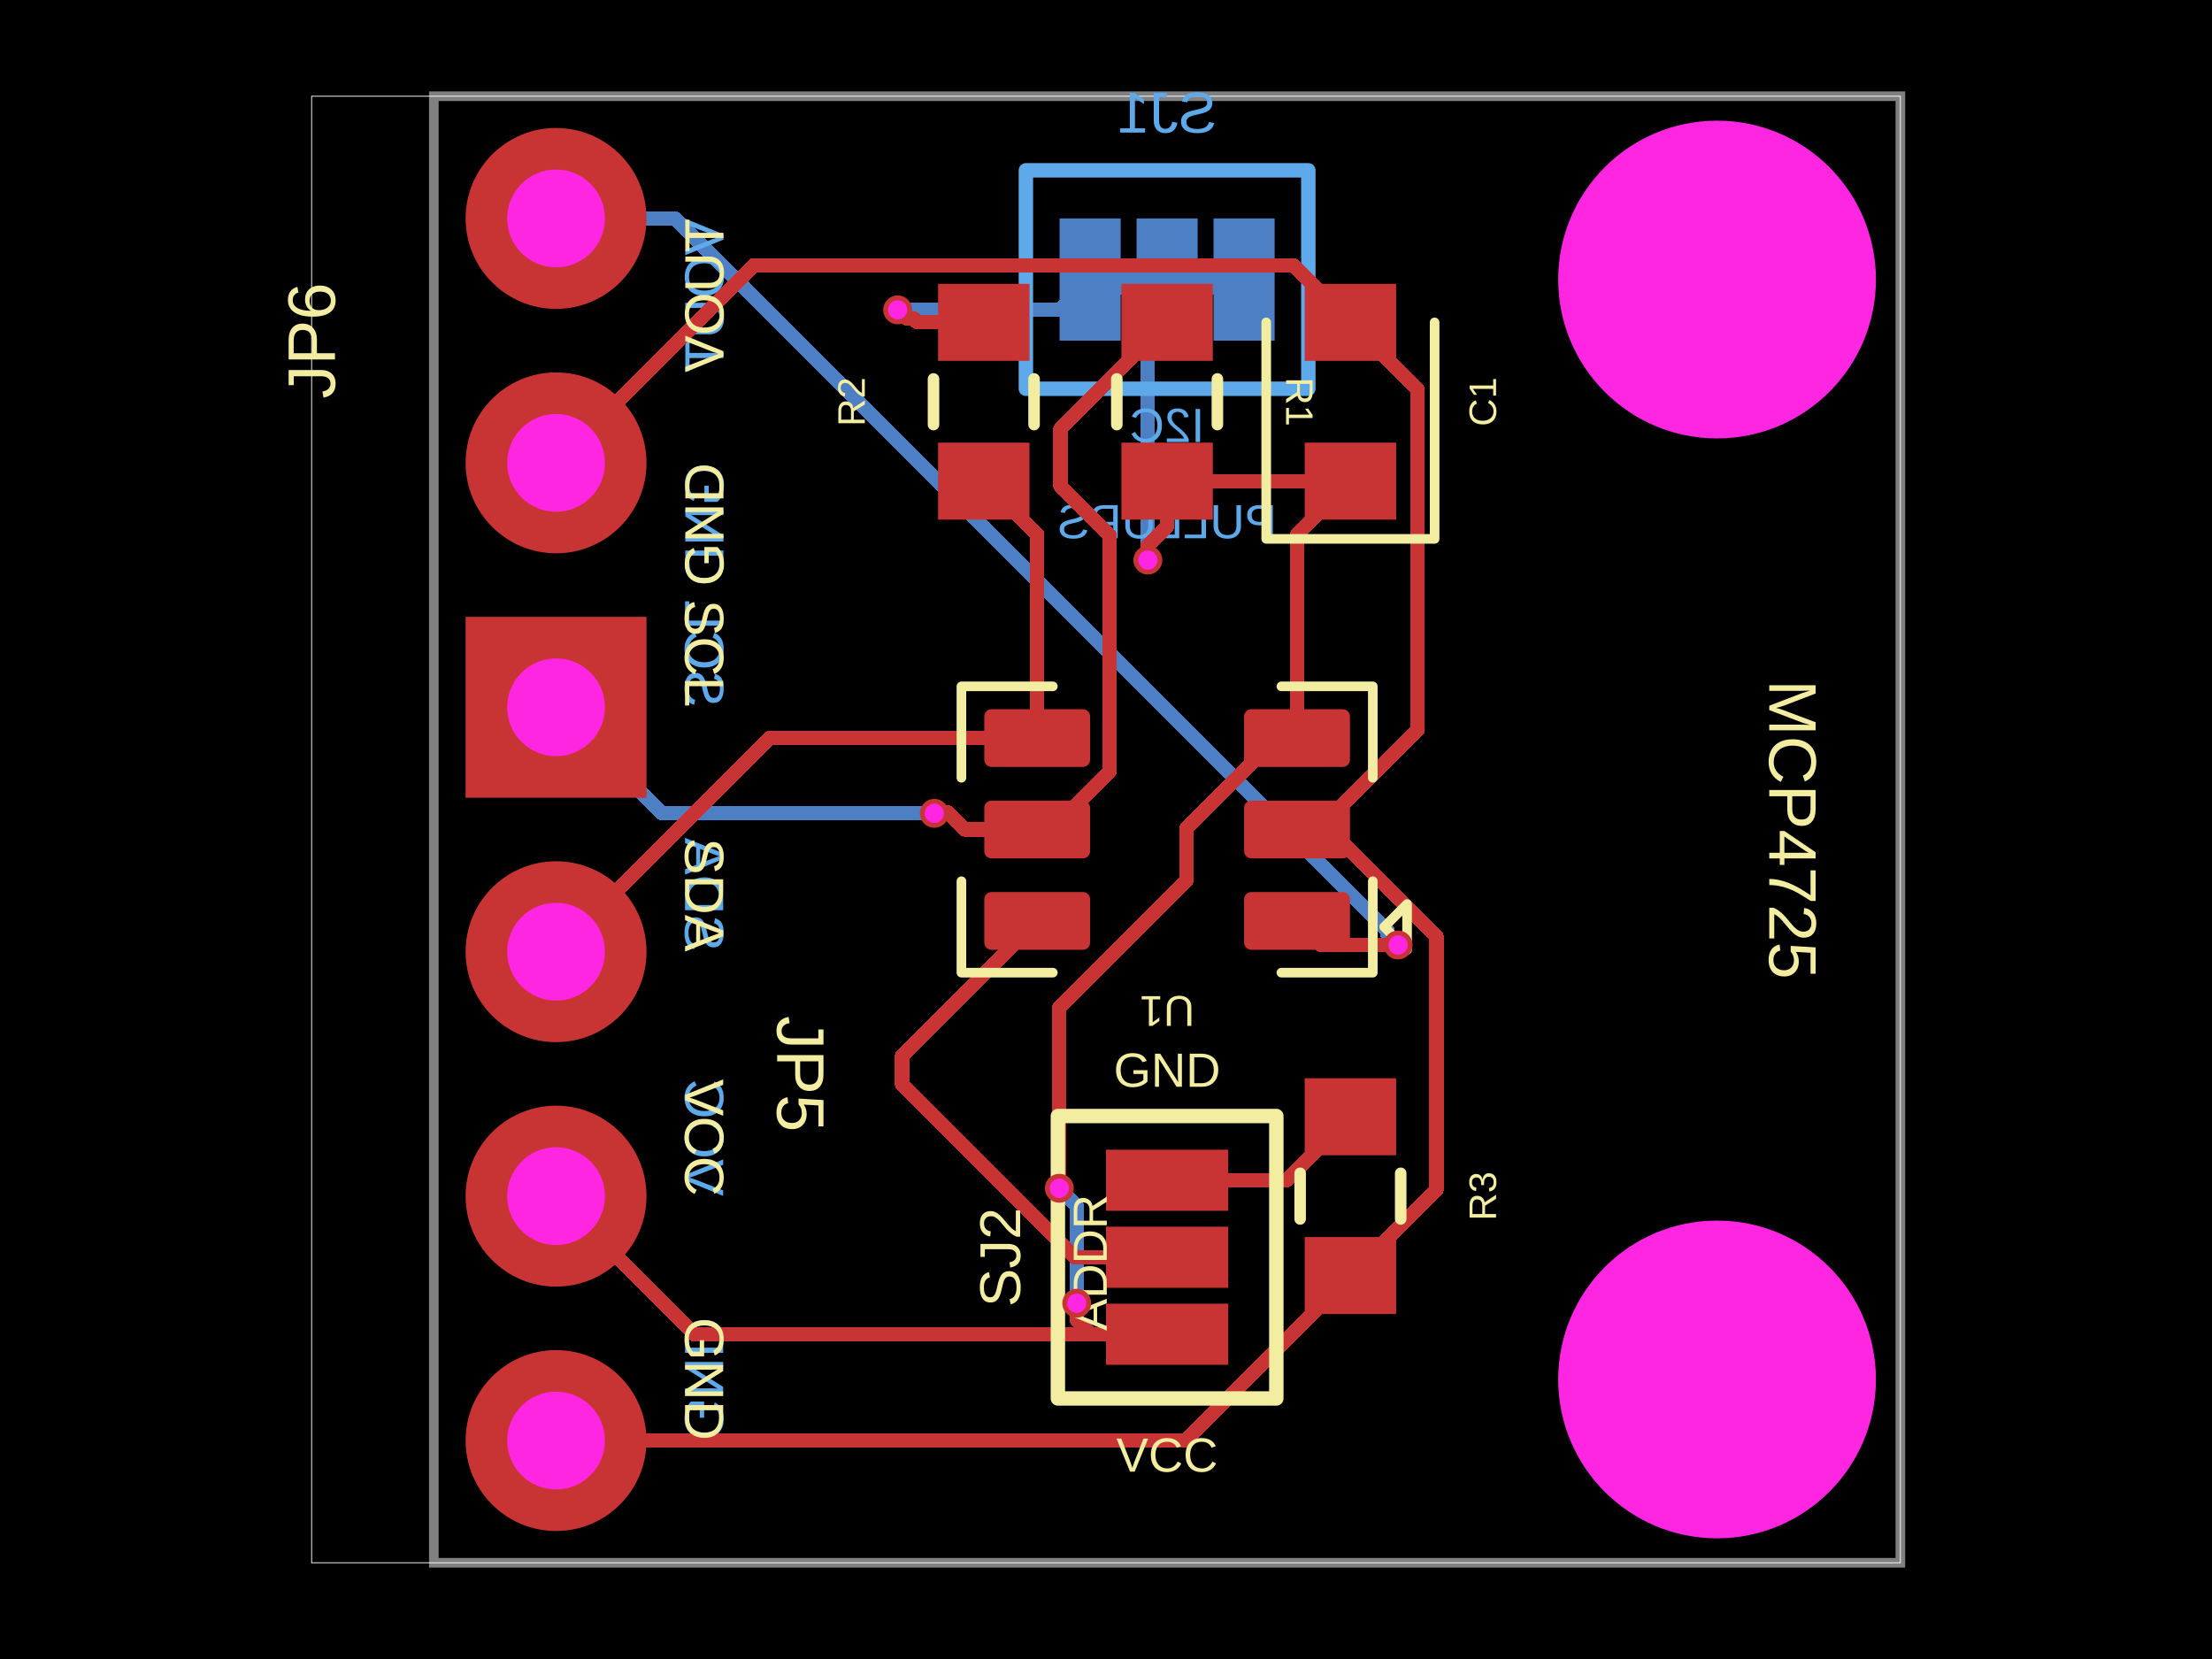
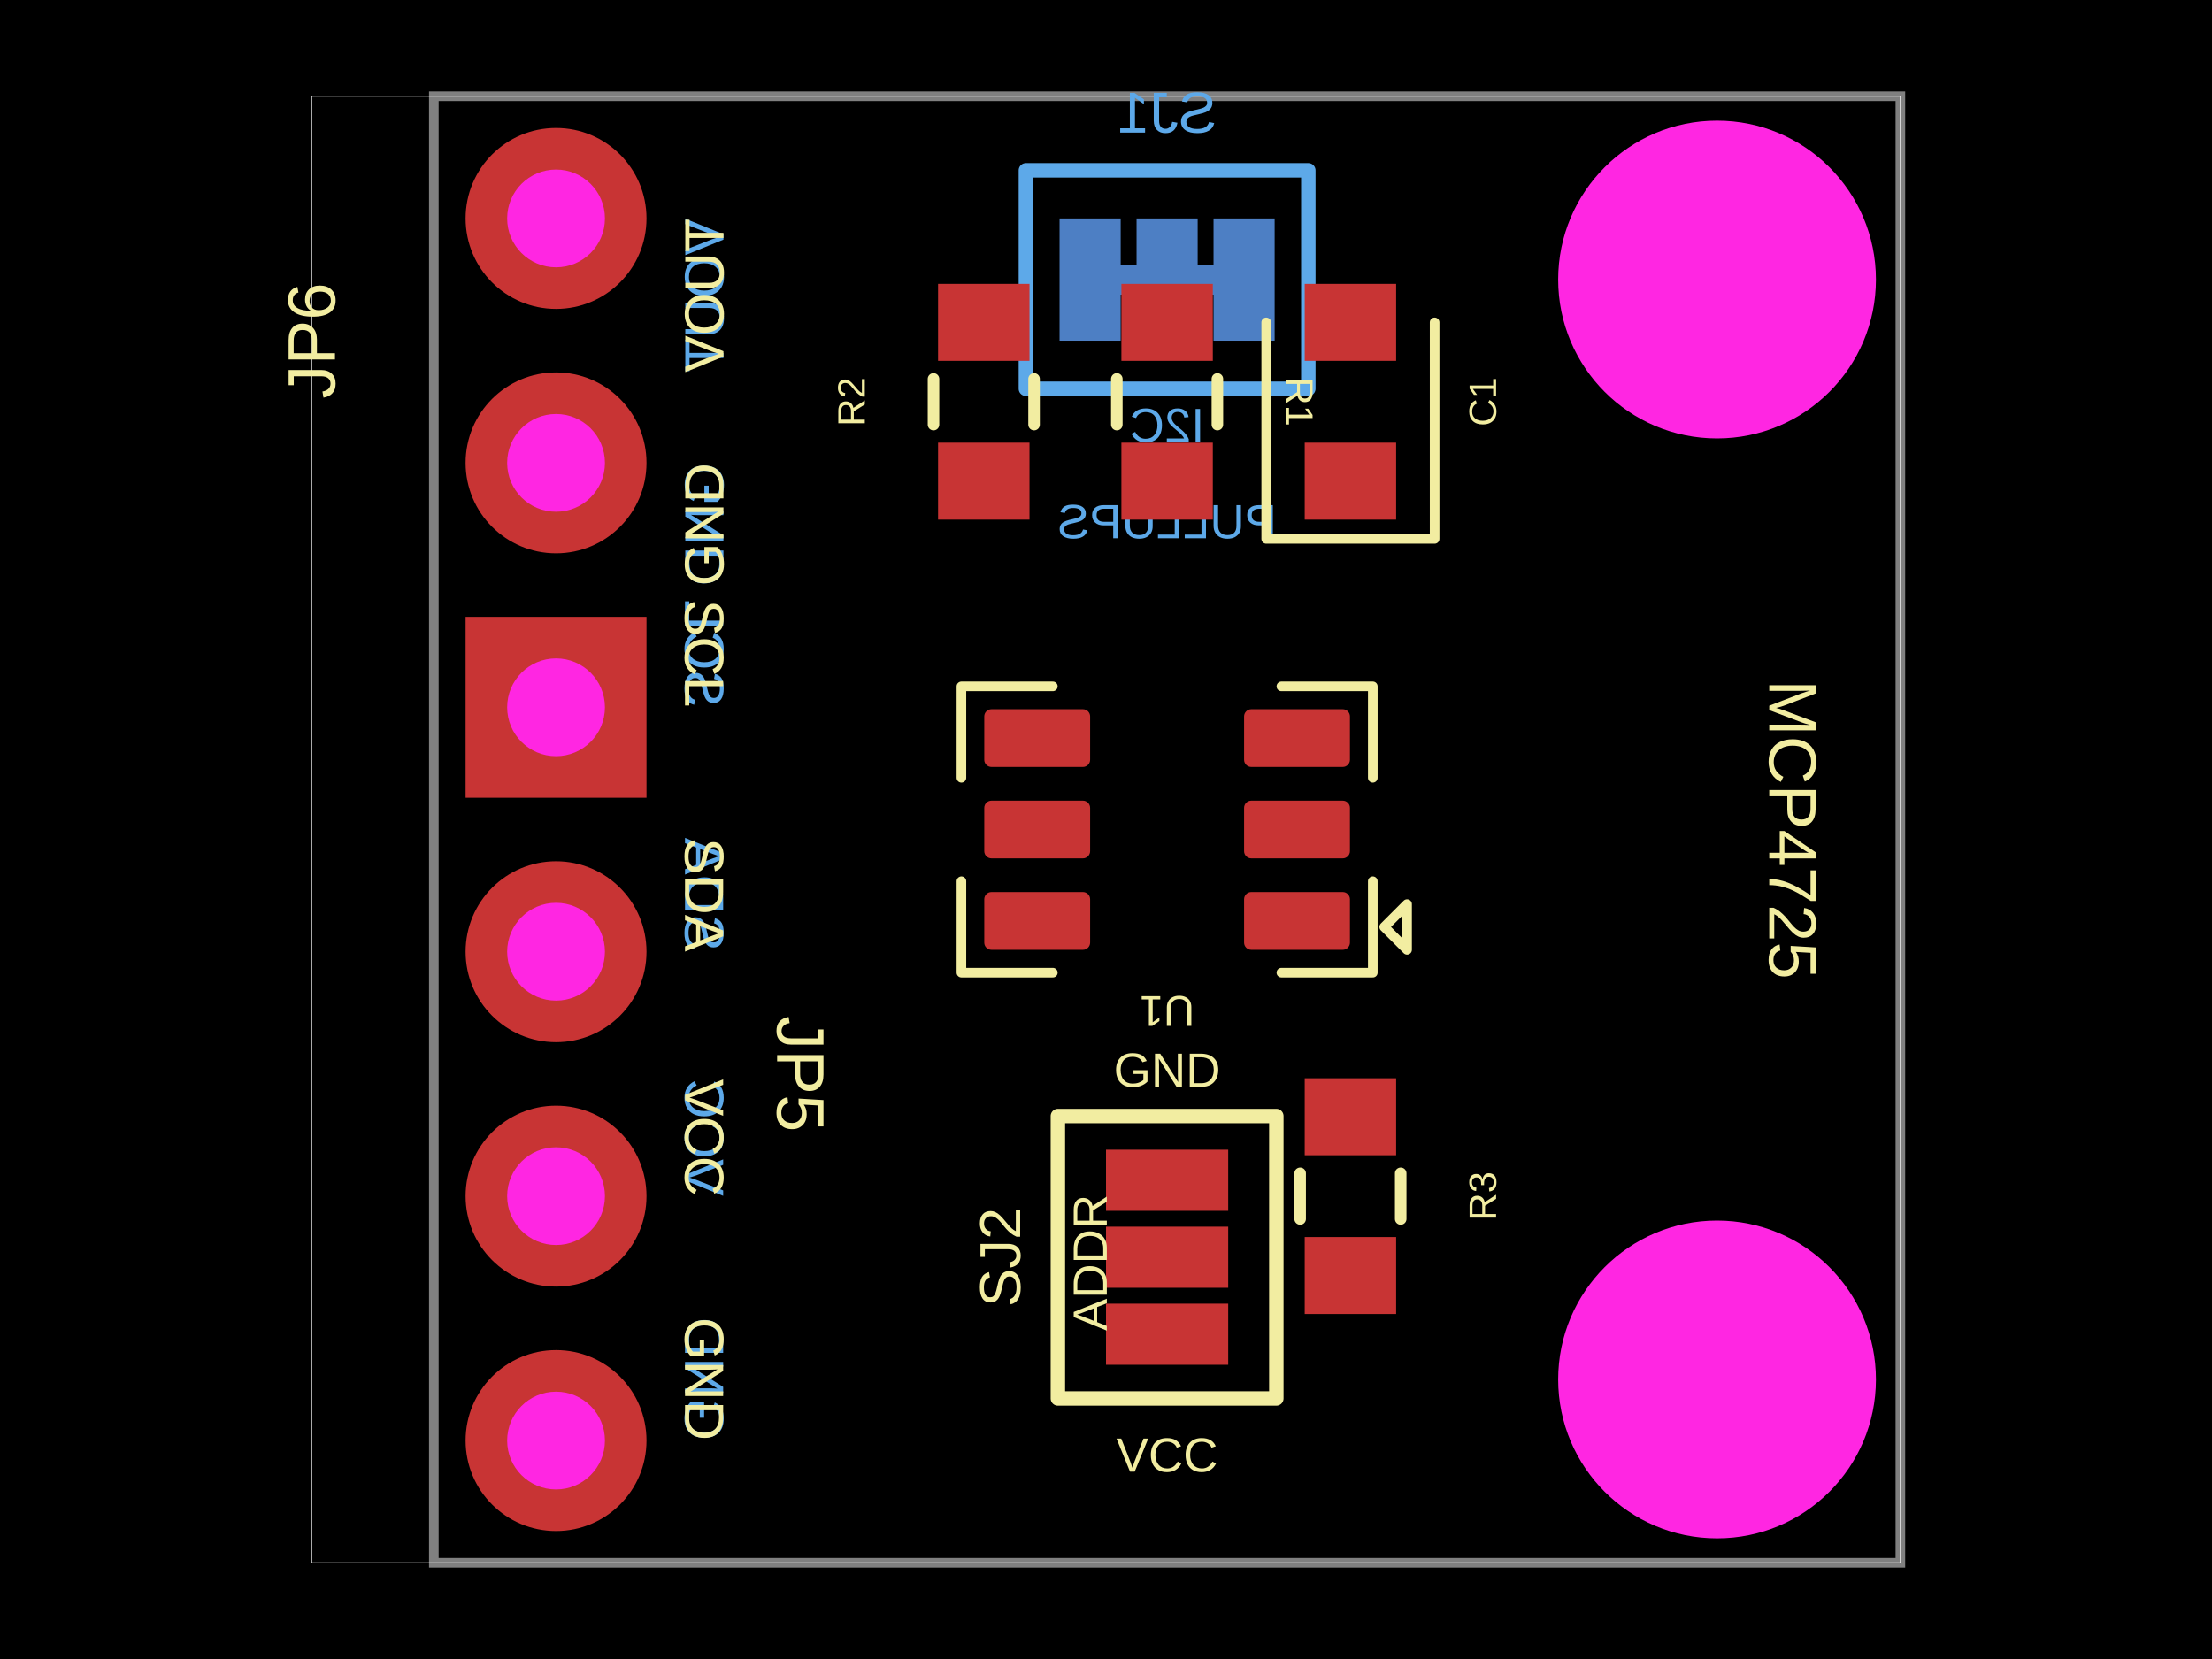
<svg xmlns="http://www.w3.org/2000/svg" width="800" height="600">
  <style />
  <rect class="boundary" x="0" y="0" fill="#000" width="800" height="600" data-type="pcb_background" data-pcb-layer="global" />
  <rect class="pcb-boundary" fill="none" stroke="#fff" stroke-width="0.3" x="112.703" y="34.803" width="574.594" height="530.394" data-type="pcb_boundary" data-pcb-layer="global" />
  <path class="pcb-board" d="M 156.903 565.197 L 687.297 565.197 L 687.297 34.803 L 156.903 34.803 Z" fill="none" stroke="rgba(255, 255, 255, 0.5)" stroke-width="3.48" data-type="pcb_board" data-pcb-layer="board" />
  <rect class="pcb-pad" fill="rgb(77, 127, 196)" x="438.892" y="79.002" width="22.1" height="44.2" data-type="pcb_smtpad" data-pcb-layer="bottom" data-pad-name="SJ1.pin1" />
  <rect class="pcb-pad" fill="rgb(77, 127, 196)" x="411.05" y="79.002" width="22.1" height="44.2" data-type="pcb_smtpad" data-pcb-layer="bottom" data-pad-name="SJ1.pin2" data-pad-net-name="VCC" />
  <rect class="pcb-pad" fill="rgb(77, 127, 196)" x="383.208" y="79.002" width="22.1" height="44.2" data-type="pcb_smtpad" data-pcb-layer="bottom" data-pad-name="SJ1.pin3" />
  <path class="pcb-trace" stroke="rgb(77, 127, 196)" fill="none" d="M 438.892 101.102 L 433.15 101.102" stroke-width="11.05" stroke-linecap="round" stroke-linejoin="round" shape-rendering="crispEdges" data-type="pcb_trace" data-pcb-layer="bottom" />
  <path class="pcb-trace" stroke="rgb(77, 127, 196)" fill="none" d="M 411.05 101.102 L 405.307 101.102" stroke-width="11.05" stroke-linecap="round" stroke-linejoin="round" shape-rendering="crispEdges" data-type="pcb_trace" data-pcb-layer="bottom" />
-   <path class="pcb-trace" stroke="rgb(77, 127, 196)" fill="none" d="M 337.912 294.153 L 239.455 294.153" stroke-width="5.22" stroke-linecap="round" stroke-linejoin="round" shape-rendering="crispEdges" data-type="pcb_trace" data-pcb-layer="bottom" />
-   <path class="pcb-trace" stroke="rgb(77, 127, 196)" fill="none" d="M 239.455 294.153 L 201.102 255.8" stroke-width="5.22" stroke-linecap="round" stroke-linejoin="round" shape-rendering="crispEdges" data-type="pcb_trace" data-pcb-layer="bottom" />
-   <path class="pcb-trace" stroke="rgb(77, 127, 196)" fill="none" d="M 422.1 101.102 L 449.942 101.102" stroke-width="5.22" stroke-linecap="round" stroke-linejoin="round" shape-rendering="crispEdges" data-type="pcb_trace" data-pcb-layer="bottom" />
-   <path class="pcb-trace" stroke="rgb(77, 127, 196)" fill="none" d="M 394.258 101.102 L 383.295 112.065" stroke-width="5.22" stroke-linecap="round" stroke-linejoin="round" shape-rendering="crispEdges" data-type="pcb_trace" data-pcb-layer="bottom" />
-   <path class="pcb-trace" stroke="rgb(77, 127, 196)" fill="none" d="M 383.295 112.065 L 324.652 112.065" stroke-width="5.22" stroke-linecap="round" stroke-linejoin="round" shape-rendering="crispEdges" data-type="pcb_trace" data-pcb-layer="bottom" />
-   <path class="pcb-trace" stroke="rgb(77, 127, 196)" fill="none" d="M 422.1 101.102 L 415.139 108.063" stroke-width="5.22" stroke-linecap="round" stroke-linejoin="round" shape-rendering="crispEdges" data-type="pcb_trace" data-pcb-layer="bottom" />
-   <path class="pcb-trace" stroke="rgb(77, 127, 196)" fill="none" d="M 415.139 108.063 L 415.139 202.552" stroke-width="5.22" stroke-linecap="round" stroke-linejoin="round" shape-rendering="crispEdges" data-type="pcb_trace" data-pcb-layer="bottom" />
-   <path class="pcb-trace" stroke="rgb(77, 127, 196)" fill="none" d="M 383.121 429.745 L 383.672 430.296" stroke-width="5.22" stroke-linecap="round" stroke-linejoin="round" shape-rendering="crispEdges" data-type="pcb_trace" data-pcb-layer="bottom" />
-   <path class="pcb-trace" stroke="rgb(77, 127, 196)" fill="none" d="M 383.672 430.296 L 389.42 436.044" stroke-width="5.22" stroke-linecap="round" stroke-linejoin="round" shape-rendering="crispEdges" data-type="pcb_trace" data-pcb-layer="bottom" />
-   <path class="pcb-trace" stroke="rgb(77, 127, 196)" fill="none" d="M 389.42 436.044 L 389.42 471.334" stroke-width="5.22" stroke-linecap="round" stroke-linejoin="round" shape-rendering="crispEdges" data-type="pcb_trace" data-pcb-layer="bottom" />
-   <path class="pcb-trace" stroke="rgb(77, 127, 196)" fill="none" d="M 505.626 341.763 L 501.85 337.986" stroke-width="5.22" stroke-linecap="round" stroke-linejoin="round" shape-rendering="crispEdges" data-type="pcb_trace" data-pcb-layer="bottom" />
-   <path class="pcb-trace" stroke="rgb(77, 127, 196)" fill="none" d="M 501.85 337.986 L 501.85 336.676" stroke-width="5.22" stroke-linecap="round" stroke-linejoin="round" shape-rendering="crispEdges" data-type="pcb_trace" data-pcb-layer="bottom" />
-   <path class="pcb-trace" stroke="rgb(77, 127, 196)" fill="none" d="M 501.85 336.676 L 244.175 79.002" stroke-width="5.22" stroke-linecap="round" stroke-linejoin="round" shape-rendering="crispEdges" data-type="pcb_trace" data-pcb-layer="bottom" />
-   <path class="pcb-trace" stroke="rgb(77, 127, 196)" fill="none" d="M 244.175 79.002 L 201.102 79.002" stroke-width="5.22" stroke-linecap="round" stroke-linejoin="round" shape-rendering="crispEdges" data-type="pcb_trace" data-pcb-layer="bottom" />
  <text x="0" y="0" dx="0" dy="0" fill="#5da9e9" font-family="Arial, sans-serif" font-size="20.046" text-anchor="start" dominant-baseline="central" transform="matrix(-6.123233995736766e-17,1,1,6.123233995736766e-17,254.6984,167.4014)" class="pcb-silkscreen-text pcb-silkscreen-bottom" data-pcb-silkscreen-text-id="pcb_silkscreen_text_6" stroke="none" data-type="pcb_silkscreen_text" data-pcb-layer="bottom">GND</text>
  <text x="0" y="0" dx="0" dy="0" fill="#5da9e9" font-family="Arial, sans-serif" font-size="20.046" text-anchor="start" dominant-baseline="central" transform="matrix(-6.123233995736766e-17,1,1,6.123233995736766e-17,254.6984,79.00232)" class="pcb-silkscreen-text pcb-silkscreen-bottom" data-pcb-silkscreen-text-id="pcb_silkscreen_text_8" stroke="none" data-type="pcb_silkscreen_text" data-pcb-layer="bottom">VOUT</text>
  <text x="0" y="0" dx="0" dy="0" fill="#5da9e9" font-family="Arial, sans-serif" font-size="20.046" text-anchor="start" dominant-baseline="central" transform="matrix(3.8285686989269494e-16,-1,-1,-3.8285686989269494e-16,254.6984,255.8005)" class="pcb-silkscreen-text pcb-silkscreen-bottom" data-pcb-silkscreen-text-id="pcb_silkscreen_text_11" stroke="none" data-type="pcb_silkscreen_text" data-pcb-layer="bottom">SCL</text>
  <text x="0" y="0" dx="0" dy="0" fill="#5da9e9" font-family="Arial, sans-serif" font-size="20.046" text-anchor="start" dominant-baseline="central" transform="matrix(3.8285686989269494e-16,-1,-1,-3.8285686989269494e-16,254.6984,344.1995)" class="pcb-silkscreen-text pcb-silkscreen-bottom" data-pcb-silkscreen-text-id="pcb_silkscreen_text_13" stroke="none" data-type="pcb_silkscreen_text" data-pcb-layer="bottom">SDA</text>
  <text x="0" y="0" dx="0" dy="0" fill="#5da9e9" font-family="Arial, sans-serif" font-size="20.046" text-anchor="start" dominant-baseline="central" transform="matrix(3.8285686989269494e-16,-1,-1,-3.8285686989269494e-16,254.6984,432.5986)" class="pcb-silkscreen-text pcb-silkscreen-bottom" data-pcb-silkscreen-text-id="pcb_silkscreen_text_15" stroke="none" data-type="pcb_silkscreen_text" data-pcb-layer="bottom">VCC</text>
  <text x="0" y="0" dx="0" dy="0" fill="#5da9e9" font-family="Arial, sans-serif" font-size="20.046" text-anchor="start" dominant-baseline="central" transform="matrix(3.8285686989269494e-16,-1,-1,-3.8285686989269494e-16,254.6984,520.9977)" class="pcb-silkscreen-text pcb-silkscreen-bottom" data-pcb-silkscreen-text-id="pcb_silkscreen_text_17" stroke="none" data-type="pcb_silkscreen_text" data-pcb-layer="bottom">GND</text>
  <text x="0" y="0" dx="0" dy="0" fill="#5da9e9" font-family="Arial, sans-serif" font-size="17.401" text-anchor="middle" dominant-baseline="central" transform="matrix(-1,0,0,1,422.0998,153.8283)" class="pcb-silkscreen-text pcb-silkscreen-bottom" data-pcb-silkscreen-text-id="pcb_silkscreen_text_19" stroke="none" data-type="pcb_silkscreen_text" data-pcb-layer="bottom">I2C</text>
  <text x="0" y="0" dx="0" dy="0" fill="#5da9e9" font-family="Arial, sans-serif" font-size="17.401" text-anchor="middle" dominant-baseline="central" transform="matrix(-1,0,0,1,422.0998,188.6311)" class="pcb-silkscreen-text pcb-silkscreen-bottom" data-pcb-silkscreen-text-id="pcb_silkscreen_text_20" stroke="none" data-type="pcb_silkscreen_text" data-pcb-layer="bottom">PULLUPS</text>
  <path class="pcb-silkscreen pcb-silkscreen-bottom" d="M 473.173 140.603 L 371.027 140.603 L 371.027 61.601 L 473.173 61.601 L 473.173 140.603 Z" fill="none" stroke="#5da9e9" stroke-width="5.22" stroke-linecap="round" stroke-linejoin="round" data-pcb-component-id="pcb_component_7" data-pcb-silkscreen-path-id="pcb_silkscreen_path_12" data-type="pcb_silkscreen_path" data-pcb-layer="bottom" />
  <text x="0" y="0" dx="0" dy="0" fill="#5da9e9" font-family="Arial, sans-serif" font-size="20.882" text-anchor="middle" dominant-baseline="central" transform="matrix(-1,0,0,1,422.0998,40.71926)" class="pcb-silkscreen-text pcb-silkscreen-bottom" data-pcb-silkscreen-text-id="pcb_silkscreen_text_25" stroke="none" data-type="pcb_silkscreen_text" data-pcb-layer="bottom">SJ1</text>
  <rect class="pcb-pad" fill="rgb(200, 52, 52)" x="-19.142" y="-10.441" width="38.283" height="20.882" transform="translate(469.0835 333.0626) rotate(-180)" data-type="pcb_smtpad" data-pcb-layer="top" data-pad-name="U1.VOUT" rx="2.61" ry="2.61" />
  <rect class="pcb-pad" fill="rgb(200, 52, 52)" x="-19.142" y="-10.441" width="38.283" height="20.882" transform="translate(469.0835 300) rotate(-180)" data-type="pcb_smtpad" data-pcb-layer="top" data-pad-name="U1.VSS" data-pad-net-name="GND" rx="2.61" ry="2.61" />
  <rect class="pcb-pad" fill="rgb(200, 52, 52)" x="-19.142" y="-10.441" width="38.283" height="20.882" transform="translate(469.0835 266.9374) rotate(-180)" data-type="pcb_smtpad" data-pcb-layer="top" data-pad-name="U1.VDD" data-pad-net-name="VCC" rx="2.61" ry="2.61" />
  <rect class="pcb-pad" fill="rgb(200, 52, 52)" x="-19.142" y="-10.441" width="38.283" height="20.882" transform="translate(375.116 266.9374) rotate(-180)" data-type="pcb_smtpad" data-pcb-layer="top" data-pad-name="U1.SDA" data-pad-net-name="SDA" rx="2.61" ry="2.61" />
  <rect class="pcb-pad" fill="rgb(200, 52, 52)" x="-19.142" y="-10.441" width="38.283" height="20.882" transform="translate(375.116 300) rotate(-180)" data-type="pcb_smtpad" data-pcb-layer="top" data-pad-name="U1.SCL" data-pad-net-name="SCL" rx="2.61" ry="2.61" />
  <rect class="pcb-pad" fill="rgb(200, 52, 52)" x="-19.142" y="-10.441" width="38.283" height="20.882" transform="translate(375.116 333.0626) rotate(-180)" data-type="pcb_smtpad" data-pcb-layer="top" data-pad-name="U1.A0" rx="2.61" ry="2.61" />
  <rect class="pcb-pad" fill="rgb(200, 52, 52)" x="405.568" y="102.668" width="33.063" height="27.842" data-type="pcb_smtpad" data-pcb-layer="top" data-pad-name="R1.pin1" data-pad-net-name="SCL" />
  <rect class="pcb-pad" fill="rgb(200, 52, 52)" x="405.568" y="160.093" width="33.063" height="27.842" data-type="pcb_smtpad" data-pcb-layer="top" data-pad-name="R1.pin2" />
  <rect class="pcb-pad" fill="rgb(200, 52, 52)" x="339.269" y="160.093" width="33.063" height="27.842" data-type="pcb_smtpad" data-pcb-layer="top" data-pad-name="R2.pin1" data-pad-net-name="SDA" />
  <rect class="pcb-pad" fill="rgb(200, 52, 52)" x="339.269" y="102.668" width="33.063" height="27.842" data-type="pcb_smtpad" data-pcb-layer="top" data-pad-name="R2.pin2" />
  <rect class="pcb-pad" fill="rgb(200, 52, 52)" x="471.868" y="447.39" width="33.063" height="27.842" data-type="pcb_smtpad" data-pcb-layer="top" data-pad-name="R3.pin1" data-pad-net-name="GND" />
  <rect class="pcb-pad" fill="rgb(200, 52, 52)" x="471.868" y="389.965" width="33.063" height="27.842" data-type="pcb_smtpad" data-pcb-layer="top" data-pad-name="R3.pin2" />
  <rect class="pcb-pad" fill="rgb(200, 52, 52)" x="471.868" y="160.093" width="33.063" height="27.842" data-type="pcb_smtpad" data-pcb-layer="top" data-pad-name="C1.pin1" data-pad-net-name="VCC" />
  <rect class="pcb-pad" fill="rgb(200, 52, 52)" x="471.868" y="102.668" width="33.063" height="27.842" data-type="pcb_smtpad" data-pcb-layer="top" data-pad-name="C1.pin2" data-pad-net-name="GND" />
  <rect class="pcb-pad" fill="rgb(200, 52, 52)" x="400" y="471.491" width="44.2" height="22.1" data-type="pcb_smtpad" data-pcb-layer="top" data-pad-name="SJ2.pin1" data-pad-net-name="VCC" />
  <rect class="pcb-pad" fill="rgb(200, 52, 52)" x="400" y="443.648" width="44.2" height="22.1" data-type="pcb_smtpad" data-pcb-layer="top" data-pad-name="SJ2.pin2" />
  <rect class="pcb-pad" fill="rgb(200, 52, 52)" x="400" y="415.806" width="44.2" height="22.1" data-type="pcb_smtpad" data-pcb-layer="top" data-pad-name="SJ2.pin3" />
-   <path class="pcb-trace" stroke="rgb(200, 52, 52)" fill="none" d="M 375.116 300 L 348.981 300" stroke-width="5.22" stroke-linecap="round" stroke-linejoin="round" shape-rendering="crispEdges" data-type="pcb_trace" data-pcb-layer="top" />
-   <path class="pcb-trace" stroke="rgb(200, 52, 52)" fill="none" d="M 348.981 300 L 342.854 293.874" stroke-width="5.22" stroke-linecap="round" stroke-linejoin="round" shape-rendering="crispEdges" data-type="pcb_trace" data-pcb-layer="top" />
-   <path class="pcb-trace" stroke="rgb(200, 52, 52)" fill="none" d="M 342.854 293.874 L 338.191 293.874" stroke-width="5.22" stroke-linecap="round" stroke-linejoin="round" shape-rendering="crispEdges" data-type="pcb_trace" data-pcb-layer="top" />
-   <path class="pcb-trace" stroke="rgb(200, 52, 52)" fill="none" d="M 338.191 293.874 L 337.912 294.153" stroke-width="5.22" stroke-linecap="round" stroke-linejoin="round" shape-rendering="crispEdges" data-type="pcb_trace" data-pcb-layer="top" />
-   <path class="pcb-trace" stroke="rgb(200, 52, 52)" fill="none" d="M 375.116 300 L 380.4 300" stroke-width="5.22" stroke-linecap="round" stroke-linejoin="round" shape-rendering="crispEdges" data-type="pcb_trace" data-pcb-layer="top" />
-   <path class="pcb-trace" stroke="rgb(200, 52, 52)" fill="none" d="M 380.4 300 L 401.271 279.129" stroke-width="5.22" stroke-linecap="round" stroke-linejoin="round" shape-rendering="crispEdges" data-type="pcb_trace" data-pcb-layer="top" />
-   <path class="pcb-trace" stroke="rgb(200, 52, 52)" fill="none" d="M 401.271 279.129 L 401.271 193.462" stroke-width="5.22" stroke-linecap="round" stroke-linejoin="round" shape-rendering="crispEdges" data-type="pcb_trace" data-pcb-layer="top" />
-   <path class="pcb-trace" stroke="rgb(200, 52, 52)" fill="none" d="M 401.271 193.462 L 383.494 175.685" stroke-width="5.22" stroke-linecap="round" stroke-linejoin="round" shape-rendering="crispEdges" data-type="pcb_trace" data-pcb-layer="top" />
-   <path class="pcb-trace" stroke="rgb(200, 52, 52)" fill="none" d="M 383.494 175.685 L 383.494 155.195" stroke-width="5.22" stroke-linecap="round" stroke-linejoin="round" shape-rendering="crispEdges" data-type="pcb_trace" data-pcb-layer="top" />
-   <path class="pcb-trace" stroke="rgb(200, 52, 52)" fill="none" d="M 383.494 155.195 L 422.1 116.589" stroke-width="5.22" stroke-linecap="round" stroke-linejoin="round" shape-rendering="crispEdges" data-type="pcb_trace" data-pcb-layer="top" />
-   <path class="pcb-trace" stroke="rgb(200, 52, 52)" fill="none" d="M 375.116 266.937 L 375.116 193.329" stroke-width="5.22" stroke-linecap="round" stroke-linejoin="round" shape-rendering="crispEdges" data-type="pcb_trace" data-pcb-layer="top" />
-   <path class="pcb-trace" stroke="rgb(200, 52, 52)" fill="none" d="M 375.116 193.329 L 355.8 174.014" stroke-width="5.22" stroke-linecap="round" stroke-linejoin="round" shape-rendering="crispEdges" data-type="pcb_trace" data-pcb-layer="top" />
-   <path class="pcb-trace" stroke="rgb(200, 52, 52)" fill="none" d="M 375.116 266.937 L 278.364 266.937" stroke-width="5.22" stroke-linecap="round" stroke-linejoin="round" shape-rendering="crispEdges" data-type="pcb_trace" data-pcb-layer="top" />
-   <path class="pcb-trace" stroke="rgb(200, 52, 52)" fill="none" d="M 278.364 266.937 L 201.102 344.2" stroke-width="5.22" stroke-linecap="round" stroke-linejoin="round" shape-rendering="crispEdges" data-type="pcb_trace" data-pcb-layer="top" />
-   <path class="pcb-trace" stroke="rgb(200, 52, 52)" fill="none" d="M 469.084 300 L 480.824 300" stroke-width="5.22" stroke-linecap="round" stroke-linejoin="round" shape-rendering="crispEdges" data-type="pcb_trace" data-pcb-layer="top" />
-   <path class="pcb-trace" stroke="rgb(200, 52, 52)" fill="none" d="M 480.824 300 L 519.548 338.724" stroke-width="5.22" stroke-linecap="round" stroke-linejoin="round" shape-rendering="crispEdges" data-type="pcb_trace" data-pcb-layer="top" />
-   <path class="pcb-trace" stroke="rgb(200, 52, 52)" fill="none" d="M 519.548 338.724 L 519.548 430.162" stroke-width="5.22" stroke-linecap="round" stroke-linejoin="round" shape-rendering="crispEdges" data-type="pcb_trace" data-pcb-layer="top" />
-   <path class="pcb-trace" stroke="rgb(200, 52, 52)" fill="none" d="M 519.548 430.162 L 488.399 461.311" stroke-width="5.22" stroke-linecap="round" stroke-linejoin="round" shape-rendering="crispEdges" data-type="pcb_trace" data-pcb-layer="top" />
-   <path class="pcb-trace" stroke="rgb(200, 52, 52)" fill="none" d="M 469.084 300 L 476.651 300" stroke-width="5.22" stroke-linecap="round" stroke-linejoin="round" shape-rendering="crispEdges" data-type="pcb_trace" data-pcb-layer="top" />
-   <path class="pcb-trace" stroke="rgb(200, 52, 52)" fill="none" d="M 476.651 300 L 512.73 263.921" stroke-width="5.22" stroke-linecap="round" stroke-linejoin="round" shape-rendering="crispEdges" data-type="pcb_trace" data-pcb-layer="top" />
-   <path class="pcb-trace" stroke="rgb(200, 52, 52)" fill="none" d="M 512.73 263.921 L 512.73 140.92" stroke-width="5.22" stroke-linecap="round" stroke-linejoin="round" shape-rendering="crispEdges" data-type="pcb_trace" data-pcb-layer="top" />
-   <path class="pcb-trace" stroke="rgb(200, 52, 52)" fill="none" d="M 512.73 140.92 L 488.399 116.589" stroke-width="5.22" stroke-linecap="round" stroke-linejoin="round" shape-rendering="crispEdges" data-type="pcb_trace" data-pcb-layer="top" />
-   <path class="pcb-trace" stroke="rgb(200, 52, 52)" fill="none" d="M 488.399 116.589 L 467.74 95.93" stroke-width="5.22" stroke-linecap="round" stroke-linejoin="round" shape-rendering="crispEdges" data-type="pcb_trace" data-pcb-layer="top" />
-   <path class="pcb-trace" stroke="rgb(200, 52, 52)" fill="none" d="M 467.74 95.93 L 462.165 95.93" stroke-width="5.22" stroke-linecap="round" stroke-linejoin="round" shape-rendering="crispEdges" data-type="pcb_trace" data-pcb-layer="top" />
-   <path class="pcb-trace" stroke="rgb(200, 52, 52)" fill="none" d="M 462.165 95.93 L 272.573 95.93" stroke-width="5.22" stroke-linecap="round" stroke-linejoin="round" shape-rendering="crispEdges" data-type="pcb_trace" data-pcb-layer="top" />
-   <path class="pcb-trace" stroke="rgb(200, 52, 52)" fill="none" d="M 272.573 95.93 L 201.102 167.401" stroke-width="5.22" stroke-linecap="round" stroke-linejoin="round" shape-rendering="crispEdges" data-type="pcb_trace" data-pcb-layer="top" />
-   <path class="pcb-trace" stroke="rgb(200, 52, 52)" fill="none" d="M 488.399 461.311 L 428.712 520.998" stroke-width="5.22" stroke-linecap="round" stroke-linejoin="round" shape-rendering="crispEdges" data-type="pcb_trace" data-pcb-layer="top" />
-   <path class="pcb-trace" stroke="rgb(200, 52, 52)" fill="none" d="M 428.712 520.998 L 201.102 520.998" stroke-width="5.22" stroke-linecap="round" stroke-linejoin="round" shape-rendering="crispEdges" data-type="pcb_trace" data-pcb-layer="top" />
-   <path class="pcb-trace" stroke="rgb(200, 52, 52)" fill="none" d="M 488.399 403.886 L 465.429 426.856" stroke-width="5.22" stroke-linecap="round" stroke-linejoin="round" shape-rendering="crispEdges" data-type="pcb_trace" data-pcb-layer="top" />
-   <path class="pcb-trace" stroke="rgb(200, 52, 52)" fill="none" d="M 465.429 426.856 L 422.1 426.856" stroke-width="5.22" stroke-linecap="round" stroke-linejoin="round" shape-rendering="crispEdges" data-type="pcb_trace" data-pcb-layer="top" />
-   <path class="pcb-trace" stroke="rgb(200, 52, 52)" fill="none" d="M 324.652 112.065 L 327.691 115.104" stroke-width="5.22" stroke-linecap="round" stroke-linejoin="round" shape-rendering="crispEdges" data-type="pcb_trace" data-pcb-layer="top" />
-   <path class="pcb-trace" stroke="rgb(200, 52, 52)" fill="none" d="M 327.691 115.104 L 330.315 115.104" stroke-width="5.22" stroke-linecap="round" stroke-linejoin="round" shape-rendering="crispEdges" data-type="pcb_trace" data-pcb-layer="top" />
-   <path class="pcb-trace" stroke="rgb(200, 52, 52)" fill="none" d="M 330.315 115.104 L 331.801 116.589" stroke-width="5.22" stroke-linecap="round" stroke-linejoin="round" shape-rendering="crispEdges" data-type="pcb_trace" data-pcb-layer="top" />
-   <path class="pcb-trace" stroke="rgb(200, 52, 52)" fill="none" d="M 331.801 116.589 L 355.8 116.589" stroke-width="5.22" stroke-linecap="round" stroke-linejoin="round" shape-rendering="crispEdges" data-type="pcb_trace" data-pcb-layer="top" />
-   <path class="pcb-trace" stroke="rgb(200, 52, 52)" fill="none" d="M 422.1 174.014 L 488.399 174.014" stroke-width="5.22" stroke-linecap="round" stroke-linejoin="round" shape-rendering="crispEdges" data-type="pcb_trace" data-pcb-layer="top" />
-   <path class="pcb-trace" stroke="rgb(200, 52, 52)" fill="none" d="M 415.139 202.552 L 415.139 197.229" stroke-width="5.22" stroke-linecap="round" stroke-linejoin="round" shape-rendering="crispEdges" data-type="pcb_trace" data-pcb-layer="top" />
-   <path class="pcb-trace" stroke="rgb(200, 52, 52)" fill="none" d="M 415.139 197.229 L 422.1 190.268" stroke-width="5.22" stroke-linecap="round" stroke-linejoin="round" shape-rendering="crispEdges" data-type="pcb_trace" data-pcb-layer="top" />
-   <path class="pcb-trace" stroke="rgb(200, 52, 52)" fill="none" d="M 422.1 190.268 L 422.1 174.014" stroke-width="5.22" stroke-linecap="round" stroke-linejoin="round" shape-rendering="crispEdges" data-type="pcb_trace" data-pcb-layer="top" />
-   <path class="pcb-trace" stroke="rgb(200, 52, 52)" fill="none" d="M 469.084 266.937 L 469.084 193.329" stroke-width="5.22" stroke-linecap="round" stroke-linejoin="round" shape-rendering="crispEdges" data-type="pcb_trace" data-pcb-layer="top" />
-   <path class="pcb-trace" stroke="rgb(200, 52, 52)" fill="none" d="M 469.084 193.329 L 488.399 174.014" stroke-width="5.22" stroke-linecap="round" stroke-linejoin="round" shape-rendering="crispEdges" data-type="pcb_trace" data-pcb-layer="top" />
-   <path class="pcb-trace" stroke="rgb(200, 52, 52)" fill="none" d="M 469.084 266.937 L 466.16 269.861" stroke-width="5.22" stroke-linecap="round" stroke-linejoin="round" shape-rendering="crispEdges" data-type="pcb_trace" data-pcb-layer="top" />
-   <path class="pcb-trace" stroke="rgb(200, 52, 52)" fill="none" d="M 466.16 269.861 L 458.868 269.861" stroke-width="5.22" stroke-linecap="round" stroke-linejoin="round" shape-rendering="crispEdges" data-type="pcb_trace" data-pcb-layer="top" />
-   <path class="pcb-trace" stroke="rgb(200, 52, 52)" fill="none" d="M 458.868 269.861 L 429.162 299.567" stroke-width="5.22" stroke-linecap="round" stroke-linejoin="round" shape-rendering="crispEdges" data-type="pcb_trace" data-pcb-layer="top" />
-   <path class="pcb-trace" stroke="rgb(200, 52, 52)" fill="none" d="M 429.162 299.567 L 429.162 318.378" stroke-width="5.22" stroke-linecap="round" stroke-linejoin="round" shape-rendering="crispEdges" data-type="pcb_trace" data-pcb-layer="top" />
-   <path class="pcb-trace" stroke="rgb(200, 52, 52)" fill="none" d="M 429.162 318.378 L 383.121 364.419" stroke-width="5.22" stroke-linecap="round" stroke-linejoin="round" shape-rendering="crispEdges" data-type="pcb_trace" data-pcb-layer="top" />
-   <path class="pcb-trace" stroke="rgb(200, 52, 52)" fill="none" d="M 383.121 364.419 L 383.121 429.745" stroke-width="5.22" stroke-linecap="round" stroke-linejoin="round" shape-rendering="crispEdges" data-type="pcb_trace" data-pcb-layer="top" />
-   <path class="pcb-trace" stroke="rgb(200, 52, 52)" fill="none" d="M 389.42 471.334 L 389.433 471.347" stroke-width="5.22" stroke-linecap="round" stroke-linejoin="round" shape-rendering="crispEdges" data-type="pcb_trace" data-pcb-layer="top" />
-   <path class="pcb-trace" stroke="rgb(200, 52, 52)" fill="none" d="M 389.433 471.347 L 389.433 477.392" stroke-width="5.22" stroke-linecap="round" stroke-linejoin="round" shape-rendering="crispEdges" data-type="pcb_trace" data-pcb-layer="top" />
-   <path class="pcb-trace" stroke="rgb(200, 52, 52)" fill="none" d="M 389.433 477.392 L 394.581 482.541" stroke-width="5.22" stroke-linecap="round" stroke-linejoin="round" shape-rendering="crispEdges" data-type="pcb_trace" data-pcb-layer="top" />
-   <path class="pcb-trace" stroke="rgb(200, 52, 52)" fill="none" d="M 394.581 482.541 L 422.1 482.541" stroke-width="5.22" stroke-linecap="round" stroke-linejoin="round" shape-rendering="crispEdges" data-type="pcb_trace" data-pcb-layer="top" />
-   <path class="pcb-trace" stroke="rgb(200, 52, 52)" fill="none" d="M 201.102 432.599 L 251.044 482.541" stroke-width="5.22" stroke-linecap="round" stroke-linejoin="round" shape-rendering="crispEdges" data-type="pcb_trace" data-pcb-layer="top" />
-   <path class="pcb-trace" stroke="rgb(200, 52, 52)" fill="none" d="M 251.044 482.541 L 422.1 482.541" stroke-width="5.22" stroke-linecap="round" stroke-linejoin="round" shape-rendering="crispEdges" data-type="pcb_trace" data-pcb-layer="top" />
-   <path class="pcb-trace" stroke="rgb(200, 52, 52)" fill="none" d="M 375.116 333.063 L 326.215 381.964" stroke-width="5.22" stroke-linecap="round" stroke-linejoin="round" shape-rendering="crispEdges" data-type="pcb_trace" data-pcb-layer="top" />
-   <path class="pcb-trace" stroke="rgb(200, 52, 52)" fill="none" d="M 326.215 381.964 L 326.215 392.118" stroke-width="5.22" stroke-linecap="round" stroke-linejoin="round" shape-rendering="crispEdges" data-type="pcb_trace" data-pcb-layer="top" />
-   <path class="pcb-trace" stroke="rgb(200, 52, 52)" fill="none" d="M 326.215 392.118 L 388.796 454.698" stroke-width="5.22" stroke-linecap="round" stroke-linejoin="round" shape-rendering="crispEdges" data-type="pcb_trace" data-pcb-layer="top" />
-   <path class="pcb-trace" stroke="rgb(200, 52, 52)" fill="none" d="M 388.796 454.698 L 422.1 454.698" stroke-width="5.22" stroke-linecap="round" stroke-linejoin="round" shape-rendering="crispEdges" data-type="pcb_trace" data-pcb-layer="top" />
-   <path class="pcb-trace" stroke="rgb(200, 52, 52)" fill="none" d="M 469.084 333.063 L 477.784 341.763" stroke-width="5.22" stroke-linecap="round" stroke-linejoin="round" shape-rendering="crispEdges" data-type="pcb_trace" data-pcb-layer="top" />
-   <path class="pcb-trace" stroke="rgb(200, 52, 52)" fill="none" d="M 477.784 341.763 L 505.626 341.763" stroke-width="5.22" stroke-linecap="round" stroke-linejoin="round" shape-rendering="crispEdges" data-type="pcb_trace" data-pcb-layer="top" />
  <text x="0" y="0" dx="0" dy="0" fill="#f2eda1" font-family="Arial, sans-serif" font-size="15.589" text-anchor="middle" dominant-baseline="central" transform="matrix(-1,-1.2246467991473532e-16,1.2246467991473532e-16,-1,422.0998,365.6903)" class="pcb-silkscreen-text pcb-silkscreen-top" data-pcb-silkscreen-text-id="pcb_silkscreen_text_0" stroke="none" data-type="pcb_silkscreen_text" data-pcb-layer="top">U1</text>
  <path class="pcb-silkscreen pcb-silkscreen-top" d="M 463.428 351.769 L 496.491 351.769 L 496.491 318.706" fill="none" stroke="#f2eda1" stroke-width="3.48" stroke-linecap="round" stroke-linejoin="round" data-pcb-component-id="pcb_component_0" data-pcb-silkscreen-path-id="pcb_silkscreen_path_0" data-type="pcb_silkscreen_path" data-pcb-layer="top" />
  <path class="pcb-silkscreen pcb-silkscreen-top" d="M 380.771 351.769 L 347.709 351.769 L 347.709 318.706" fill="none" stroke="#f2eda1" stroke-width="3.48" stroke-linecap="round" stroke-linejoin="round" data-pcb-component-id="pcb_component_0" data-pcb-silkscreen-path-id="pcb_silkscreen_path_1" data-type="pcb_silkscreen_path" data-pcb-layer="top" />
  <path class="pcb-silkscreen pcb-silkscreen-top" d="M 463.428 248.231 L 496.491 248.231 L 496.491 281.294" fill="none" stroke="#f2eda1" stroke-width="3.48" stroke-linecap="round" stroke-linejoin="round" data-pcb-component-id="pcb_component_0" data-pcb-silkscreen-path-id="pcb_silkscreen_path_2" data-type="pcb_silkscreen_path" data-pcb-layer="top" />
  <path class="pcb-silkscreen pcb-silkscreen-top" d="M 380.771 248.231 L 347.709 248.231 L 347.709 281.294" fill="none" stroke="#f2eda1" stroke-width="3.48" stroke-linecap="round" stroke-linejoin="round" data-pcb-component-id="pcb_component_0" data-pcb-silkscreen-path-id="pcb_silkscreen_path_3" data-type="pcb_silkscreen_path" data-pcb-layer="top" />
  <path class="pcb-silkscreen pcb-silkscreen-top" d="M 500.624 335.238 L 508.889 343.503 L 508.889 326.972 L 500.624 335.238 Z" fill="none" stroke="#f2eda1" stroke-width="3.48" stroke-linecap="round" stroke-linejoin="round" data-pcb-component-id="pcb_component_0" data-pcb-silkscreen-path-id="pcb_silkscreen_path_4" data-type="pcb_silkscreen_path" data-pcb-layer="top" />
  <path class="pcb-silkscreen pcb-silkscreen-top" d="M 440.284 137.044 L 440.284 153.559" fill="none" stroke="#f2eda1" stroke-width="4.176" stroke-linecap="round" stroke-linejoin="round" data-pcb-component-id="pcb_component_1" data-pcb-silkscreen-path-id="pcb_silkscreen_path_5" data-type="pcb_silkscreen_path" data-pcb-layer="top" />
  <path class="pcb-silkscreen pcb-silkscreen-top" d="M 403.915 137.044 L 403.915 153.559" fill="none" stroke="#f2eda1" stroke-width="4.176" stroke-linecap="round" stroke-linejoin="round" data-pcb-component-id="pcb_component_1" data-pcb-silkscreen-path-id="pcb_silkscreen_path_6" data-type="pcb_silkscreen_path" data-pcb-layer="top" />
  <text x="0" y="0" dx="0" dy="0" fill="#f2eda1" font-family="Arial, sans-serif" font-size="13.921" text-anchor="middle" dominant-baseline="central" transform="matrix(-1.8369701987210297e-16,1,-1,-1.8369701987210297e-16,469.9536,145.3016)" class="pcb-silkscreen-text pcb-silkscreen-top" data-pcb-silkscreen-text-id="pcb_silkscreen_text_1" stroke="none" data-type="pcb_silkscreen_text" data-pcb-layer="top">R1</text>
  <path class="pcb-silkscreen pcb-silkscreen-top" d="M 337.616 153.559 L 337.616 137.044" fill="none" stroke="#f2eda1" stroke-width="4.176" stroke-linecap="round" stroke-linejoin="round" data-pcb-component-id="pcb_component_2" data-pcb-silkscreen-path-id="pcb_silkscreen_path_7" data-type="pcb_silkscreen_path" data-pcb-layer="top" />
  <path class="pcb-silkscreen pcb-silkscreen-top" d="M 373.985 153.559 L 373.985 137.044" fill="none" stroke="#f2eda1" stroke-width="4.176" stroke-linecap="round" stroke-linejoin="round" data-pcb-component-id="pcb_component_2" data-pcb-silkscreen-path-id="pcb_silkscreen_path_8" data-type="pcb_silkscreen_path" data-pcb-layer="top" />
  <text x="0" y="0" dx="0" dy="0" fill="#f2eda1" font-family="Arial, sans-serif" font-size="13.921" text-anchor="middle" dominant-baseline="central" transform="matrix(6.123233995736766e-17,-1,1,6.123233995736766e-17,307.9466,145.3016)" class="pcb-silkscreen-text pcb-silkscreen-top" data-pcb-silkscreen-text-id="pcb_silkscreen_text_2" stroke="none" data-type="pcb_silkscreen_text" data-pcb-layer="top">R2</text>
  <path class="pcb-silkscreen pcb-silkscreen-top" d="M 470.215 440.856 L 470.215 424.341" fill="none" stroke="#f2eda1" stroke-width="4.176" stroke-linecap="round" stroke-linejoin="round" data-pcb-component-id="pcb_component_3" data-pcb-silkscreen-path-id="pcb_silkscreen_path_9" data-type="pcb_silkscreen_path" data-pcb-layer="top" />
  <path class="pcb-silkscreen pcb-silkscreen-top" d="M 506.584 440.856 L 506.584 424.341" fill="none" stroke="#f2eda1" stroke-width="4.176" stroke-linecap="round" stroke-linejoin="round" data-pcb-component-id="pcb_component_3" data-pcb-silkscreen-path-id="pcb_silkscreen_path_10" data-type="pcb_silkscreen_path" data-pcb-layer="top" />
  <text x="0" y="0" dx="0" dy="0" fill="#f2eda1" font-family="Arial, sans-serif" font-size="13.921" text-anchor="middle" dominant-baseline="central" transform="matrix(6.123233995736766e-17,-1,1,6.123233995736766e-17,536.2529,432.5986)" class="pcb-silkscreen-text pcb-silkscreen-top" data-pcb-silkscreen-text-id="pcb_silkscreen_text_3" stroke="none" data-type="pcb_silkscreen_text" data-pcb-layer="top">R3</text>
  <path class="pcb-silkscreen pcb-silkscreen-top" d="M 457.947 116.589 L 457.947 194.896 L 518.852 194.896 L 518.852 116.589" fill="none" stroke="#f2eda1" stroke-width="3.48" stroke-linecap="round" stroke-linejoin="round" data-pcb-component-id="pcb_component_4" data-pcb-silkscreen-path-id="pcb_silkscreen_path_11" data-type="pcb_silkscreen_path" data-pcb-layer="top" />
  <text x="0" y="0" dx="0" dy="0" fill="#f2eda1" font-family="Arial, sans-serif" font-size="13.921" text-anchor="middle" dominant-baseline="central" transform="matrix(6.123233995736766e-17,-1,1,6.123233995736766e-17,536.2529,145.3016)" class="pcb-silkscreen-text pcb-silkscreen-top" data-pcb-silkscreen-text-id="pcb_silkscreen_text_4" stroke="none" data-type="pcb_silkscreen_text" data-pcb-layer="top">C1</text>
  <text x="0" y="0" dx="0" dy="0" fill="#f2eda1" font-family="Arial, sans-serif" font-size="20.046" text-anchor="end" dominant-baseline="central" transform="matrix(6.123233995736766e-17,-1,1,6.123233995736766e-17,254.6984,167.4014)" class="pcb-silkscreen-text pcb-silkscreen-top" data-pcb-silkscreen-text-id="pcb_silkscreen_text_5" stroke="none" data-type="pcb_silkscreen_text" data-pcb-layer="top">GND</text>
  <text x="0" y="0" dx="0" dy="0" fill="#f2eda1" font-family="Arial, sans-serif" font-size="20.046" text-anchor="end" dominant-baseline="central" transform="matrix(6.123233995736766e-17,-1,1,6.123233995736766e-17,254.6984,79.00232)" class="pcb-silkscreen-text pcb-silkscreen-top" data-pcb-silkscreen-text-id="pcb_silkscreen_text_7" stroke="none" data-type="pcb_silkscreen_text" data-pcb-layer="top">VOUT</text>
  <text x="0" y="0" dx="0" dy="0" fill="#f2eda1" font-family="Arial, sans-serif" font-size="24.362" text-anchor="middle" dominant-baseline="central" transform="matrix(6.123233995736766e-17,-1,1,6.123233995736766e-17,112.703,123.2019)" class="pcb-silkscreen-text pcb-silkscreen-top" data-pcb-silkscreen-text-id="pcb_silkscreen_text_9" stroke="none" data-type="pcb_silkscreen_text" data-pcb-layer="top">JP6</text>
  <text x="0" y="0" dx="0" dy="0" fill="#f2eda1" font-family="Arial, sans-serif" font-size="20.046" text-anchor="end" dominant-baseline="central" transform="matrix(-3.8285686989269494e-16,1,-1,-3.8285686989269494e-16,254.6984,255.8005)" class="pcb-silkscreen-text pcb-silkscreen-top" data-pcb-silkscreen-text-id="pcb_silkscreen_text_10" stroke="none" data-type="pcb_silkscreen_text" data-pcb-layer="top">SCL</text>
  <text x="0" y="0" dx="0" dy="0" fill="#f2eda1" font-family="Arial, sans-serif" font-size="20.046" text-anchor="end" dominant-baseline="central" transform="matrix(-3.8285686989269494e-16,1,-1,-3.8285686989269494e-16,254.6984,344.1995)" class="pcb-silkscreen-text pcb-silkscreen-top" data-pcb-silkscreen-text-id="pcb_silkscreen_text_12" stroke="none" data-type="pcb_silkscreen_text" data-pcb-layer="top">SDA</text>
  <text x="0" y="0" dx="0" dy="0" fill="#f2eda1" font-family="Arial, sans-serif" font-size="20.046" text-anchor="end" dominant-baseline="central" transform="matrix(-3.8285686989269494e-16,1,-1,-3.8285686989269494e-16,254.6984,432.5986)" class="pcb-silkscreen-text pcb-silkscreen-top" data-pcb-silkscreen-text-id="pcb_silkscreen_text_14" stroke="none" data-type="pcb_silkscreen_text" data-pcb-layer="top">VCC</text>
  <text x="0" y="0" dx="0" dy="0" fill="#f2eda1" font-family="Arial, sans-serif" font-size="20.046" text-anchor="end" dominant-baseline="central" transform="matrix(-3.8285686989269494e-16,1,-1,-3.8285686989269494e-16,254.6984,520.9977)" class="pcb-silkscreen-text pcb-silkscreen-top" data-pcb-silkscreen-text-id="pcb_silkscreen_text_16" stroke="none" data-type="pcb_silkscreen_text" data-pcb-layer="top">GND</text>
  <text x="0" y="0" dx="0" dy="0" fill="#f2eda1" font-family="Arial, sans-serif" font-size="24.362" text-anchor="middle" dominant-baseline="central" transform="matrix(-1.8369701987210297e-16,1,-1,-1.8369701987210297e-16,289.5012,388.3991)" class="pcb-silkscreen-text pcb-silkscreen-top" data-pcb-silkscreen-text-id="pcb_silkscreen_text_18" stroke="none" data-type="pcb_silkscreen_text" data-pcb-layer="top">JP5</text>
  <text x="0" y="0" dx="0" dy="0" fill="#f2eda1" font-family="Arial, sans-serif" font-size="17.401" text-anchor="middle" dominant-baseline="central" transform="matrix(1,0,0,1,422.0998,387.007)" class="pcb-silkscreen-text pcb-silkscreen-top" data-pcb-silkscreen-text-id="pcb_silkscreen_text_21" stroke="none" data-type="pcb_silkscreen_text" data-pcb-layer="top">GND</text>
  <text x="0" y="0" dx="0" dy="0" fill="#f2eda1" font-family="Arial, sans-serif" font-size="17.401" text-anchor="middle" dominant-baseline="central" transform="matrix(1,0,0,1,422.0998,526.2181)" class="pcb-silkscreen-text pcb-silkscreen-top" data-pcb-silkscreen-text-id="pcb_silkscreen_text_22" stroke="none" data-type="pcb_silkscreen_text" data-pcb-layer="top">VCC</text>
  <text x="0" y="0" dx="0" dy="0" fill="#f2eda1" font-family="Arial, sans-serif" font-size="17.401" text-anchor="middle" dominant-baseline="central" transform="matrix(6.123233995736766e-17,-1,1,6.123233995736766e-17,394.2575,456.6125)" class="pcb-silkscreen-text pcb-silkscreen-top" data-pcb-silkscreen-text-id="pcb_silkscreen_text_23" stroke="none" data-type="pcb_silkscreen_text" data-pcb-layer="top">ADDR</text>
  <text x="0" y="0" dx="0" dy="0" fill="#f2eda1" font-family="Arial, sans-serif" font-size="24.362" text-anchor="middle" dominant-baseline="central" transform="matrix(-1.8369701987210297e-16,1,-1,-1.8369701987210297e-16,648.3179,300)" class="pcb-silkscreen-text pcb-silkscreen-top" data-pcb-silkscreen-text-id="pcb_silkscreen_text_24" stroke="none" data-type="pcb_silkscreen_text" data-pcb-layer="top">MCP4725</text>
  <path class="pcb-silkscreen pcb-silkscreen-top" d="M 461.601 505.771 L 461.601 403.625 L 382.599 403.625 L 382.599 505.771 L 461.601 505.771 Z" fill="none" stroke="#f2eda1" stroke-width="5.22" stroke-linecap="round" stroke-linejoin="round" data-pcb-component-id="pcb_component_8" data-pcb-silkscreen-path-id="pcb_silkscreen_path_13" data-type="pcb_silkscreen_path" data-pcb-layer="top" />
  <text x="0" y="0" dx="0" dy="0" fill="#f2eda1" font-family="Arial, sans-serif" font-size="20.882" text-anchor="middle" dominant-baseline="central" transform="matrix(6.123233995736766e-17,-1,1,6.123233995736766e-17,361.7169,454.6984)" class="pcb-silkscreen-text pcb-silkscreen-top" data-pcb-silkscreen-text-id="pcb_silkscreen_text_26" stroke="none" data-type="pcb_silkscreen_text" data-pcb-layer="top">SJ2</text>
  <g data-type="pcb_plated_hole" data-pcb-layer="through" data-pad-name="JP6.GND" data-pad-net-name="GND">
    <circle class="pcb-hole-outer" fill="rgb(200, 52, 52)" cx="201.102" cy="167.401" r="32.715" data-type="pcb_plated_hole" data-pcb-layer="top" />
    <circle class="pcb-hole-inner" fill="#FF26E2" cx="201.102" cy="167.401" r="17.68" data-type="pcb_plated_hole_drill" data-pcb-layer="drill" />
  </g>
  <g data-type="pcb_plated_hole" data-pcb-layer="through" data-pad-name="JP6.VOUT">
    <circle class="pcb-hole-outer" fill="rgb(200, 52, 52)" cx="201.102" cy="79.002" r="32.715" data-type="pcb_plated_hole" data-pcb-layer="top" />
    <circle class="pcb-hole-inner" fill="#FF26E2" cx="201.102" cy="79.002" r="17.68" data-type="pcb_plated_hole_drill" data-pcb-layer="drill" />
  </g>
  <g data-type="pcb_plated_hole" data-pcb-layer="through" data-pad-name="JP5.SCL" data-pad-net-name="SCL">
    <rect class="pcb-hole-outer-pad" fill="rgb(200, 52, 52)" x="-32.715" y="-32.715" transform="translate(201.1021 255.8005) rotate(-270)" width="65.429" height="65.429" data-type="pcb_plated_hole" data-pcb-layer="top" />
    <circle class="pcb-hole-inner" fill="#FF26E2" cx="201.102" cy="255.8" r="17.68" data-type="pcb_plated_hole_drill" data-pcb-layer="drill" />
  </g>
  <g data-type="pcb_plated_hole" data-pcb-layer="through" data-pad-name="JP5.SDA" data-pad-net-name="SDA">
    <circle class="pcb-hole-outer" fill="rgb(200, 52, 52)" cx="201.102" cy="344.2" r="32.715" data-type="pcb_plated_hole" data-pcb-layer="top" />
    <circle class="pcb-hole-inner" fill="#FF26E2" cx="201.102" cy="344.2" r="17.68" data-type="pcb_plated_hole_drill" data-pcb-layer="drill" />
  </g>
  <g data-type="pcb_plated_hole" data-pcb-layer="through" data-pad-name="JP5.VCC" data-pad-net-name="VCC">
    <circle class="pcb-hole-outer" fill="rgb(200, 52, 52)" cx="201.102" cy="432.599" r="32.715" data-type="pcb_plated_hole" data-pcb-layer="top" />
    <circle class="pcb-hole-inner" fill="#FF26E2" cx="201.102" cy="432.599" r="17.68" data-type="pcb_plated_hole_drill" data-pcb-layer="drill" />
  </g>
  <g data-type="pcb_plated_hole" data-pcb-layer="through" data-pad-name="JP5.GND" data-pad-net-name="GND">
    <circle class="pcb-hole-outer" fill="rgb(200, 52, 52)" cx="201.102" cy="520.998" r="32.715" data-type="pcb_plated_hole" data-pcb-layer="top" />
    <circle class="pcb-hole-inner" fill="#FF26E2" cx="201.102" cy="520.998" r="17.68" data-type="pcb_plated_hole_drill" data-pcb-layer="drill" />
  </g>
-   <g data-type="pcb_via" data-pcb-layer="through">
-     <circle class="pcb-hole-outer" fill="rgb(200, 52, 52)" cx="337.912" cy="294.153" r="5.22" data-type="pcb_via" data-pcb-layer="top" />
-     <circle class="pcb-hole-inner" fill="#FF26E2" cx="337.912" cy="294.153" r="3.48" data-type="pcb_via" data-pcb-layer="drill" />
-   </g>
-   <g data-type="pcb_via" data-pcb-layer="through">
-     <circle class="pcb-hole-outer" fill="rgb(200, 52, 52)" cx="324.652" cy="112.065" r="5.22" data-type="pcb_via" data-pcb-layer="top" />
-     <circle class="pcb-hole-inner" fill="#FF26E2" cx="324.652" cy="112.065" r="3.48" data-type="pcb_via" data-pcb-layer="drill" />
-   </g>
-   <g data-type="pcb_via" data-pcb-layer="through">
-     <circle class="pcb-hole-outer" fill="rgb(200, 52, 52)" cx="415.139" cy="202.552" r="5.22" data-type="pcb_via" data-pcb-layer="top" />
-     <circle class="pcb-hole-inner" fill="#FF26E2" cx="415.139" cy="202.552" r="3.48" data-type="pcb_via" data-pcb-layer="drill" />
-   </g>
-   <g data-type="pcb_via" data-pcb-layer="through">
-     <circle class="pcb-hole-outer" fill="rgb(200, 52, 52)" cx="383.121" cy="429.745" r="5.22" data-type="pcb_via" data-pcb-layer="top" />
-     <circle class="pcb-hole-inner" fill="#FF26E2" cx="383.121" cy="429.745" r="3.48" data-type="pcb_via" data-pcb-layer="drill" />
-   </g>
-   <g data-type="pcb_via" data-pcb-layer="through">
-     <circle class="pcb-hole-outer" fill="rgb(200, 52, 52)" cx="389.42" cy="471.334" r="5.22" data-type="pcb_via" data-pcb-layer="top" />
-     <circle class="pcb-hole-inner" fill="#FF26E2" cx="389.42" cy="471.334" r="3.48" data-type="pcb_via" data-pcb-layer="drill" />
-   </g>
-   <g data-type="pcb_via" data-pcb-layer="through">
-     <circle class="pcb-hole-outer" fill="rgb(200, 52, 52)" cx="505.626" cy="341.763" r="5.22" data-type="pcb_via" data-pcb-layer="top" />
-     <circle class="pcb-hole-inner" fill="#FF26E2" cx="505.626" cy="341.763" r="3.48" data-type="pcb_via" data-pcb-layer="drill" />
-   </g>
  <circle class="pcb-hole" cx="620.998" cy="101.102" r="57.459" fill="#FF26E2" data-type="pcb_hole" data-pcb-layer="drill" />
  <circle class="pcb-hole" cx="620.998" cy="498.898" r="57.459" fill="#FF26E2" data-type="pcb_hole" data-pcb-layer="drill" />
</svg>
